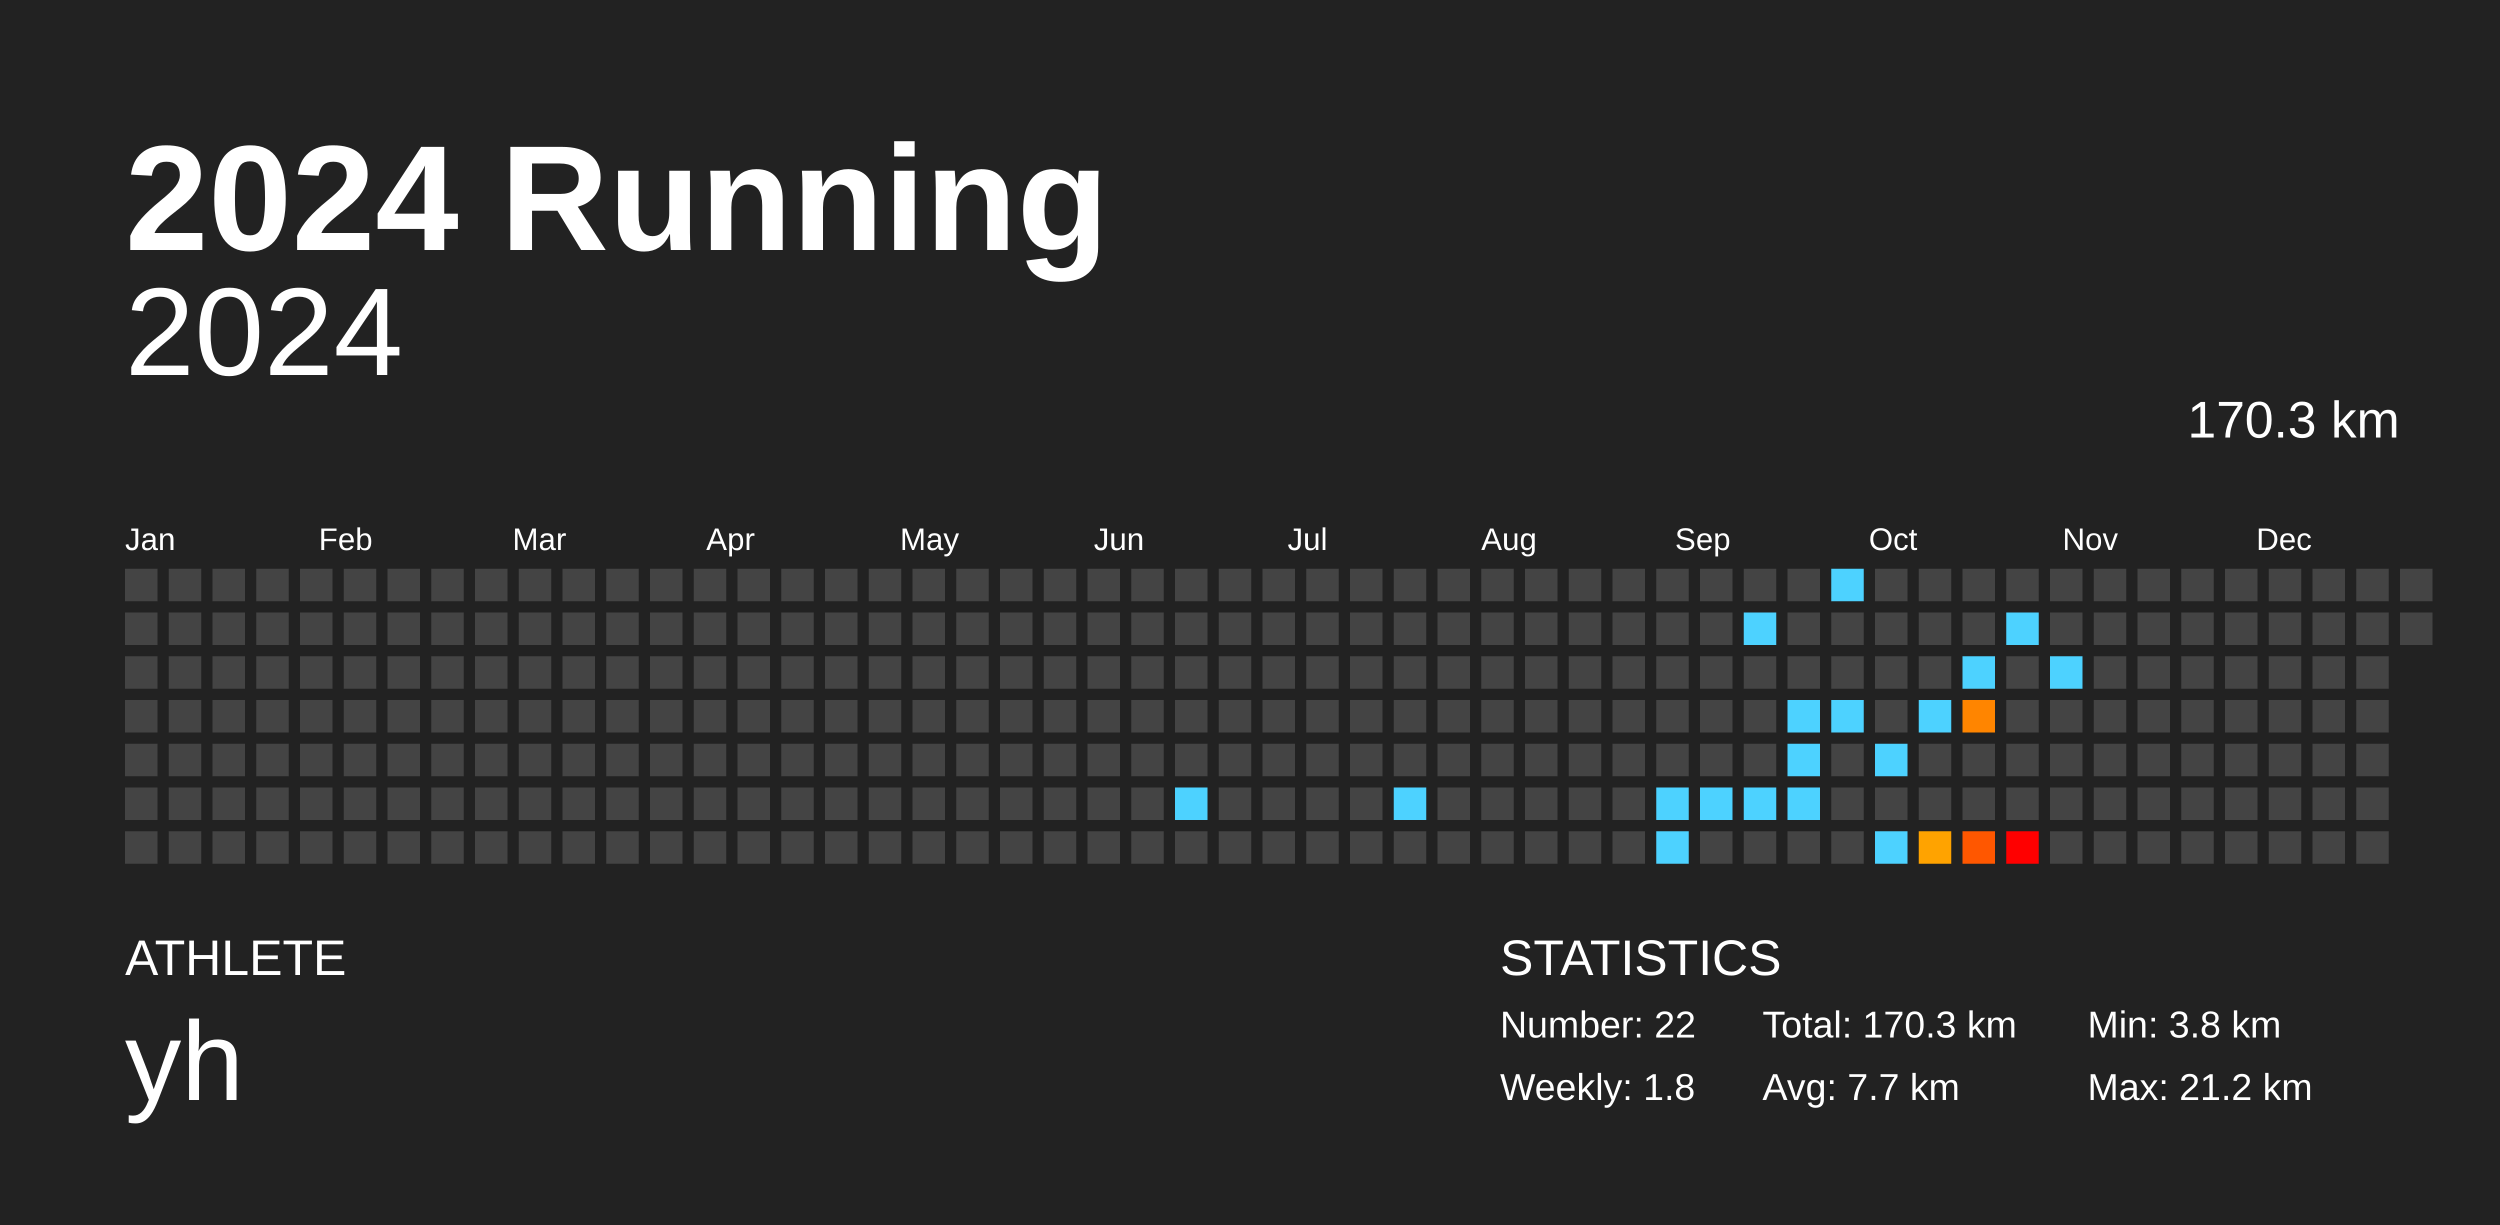
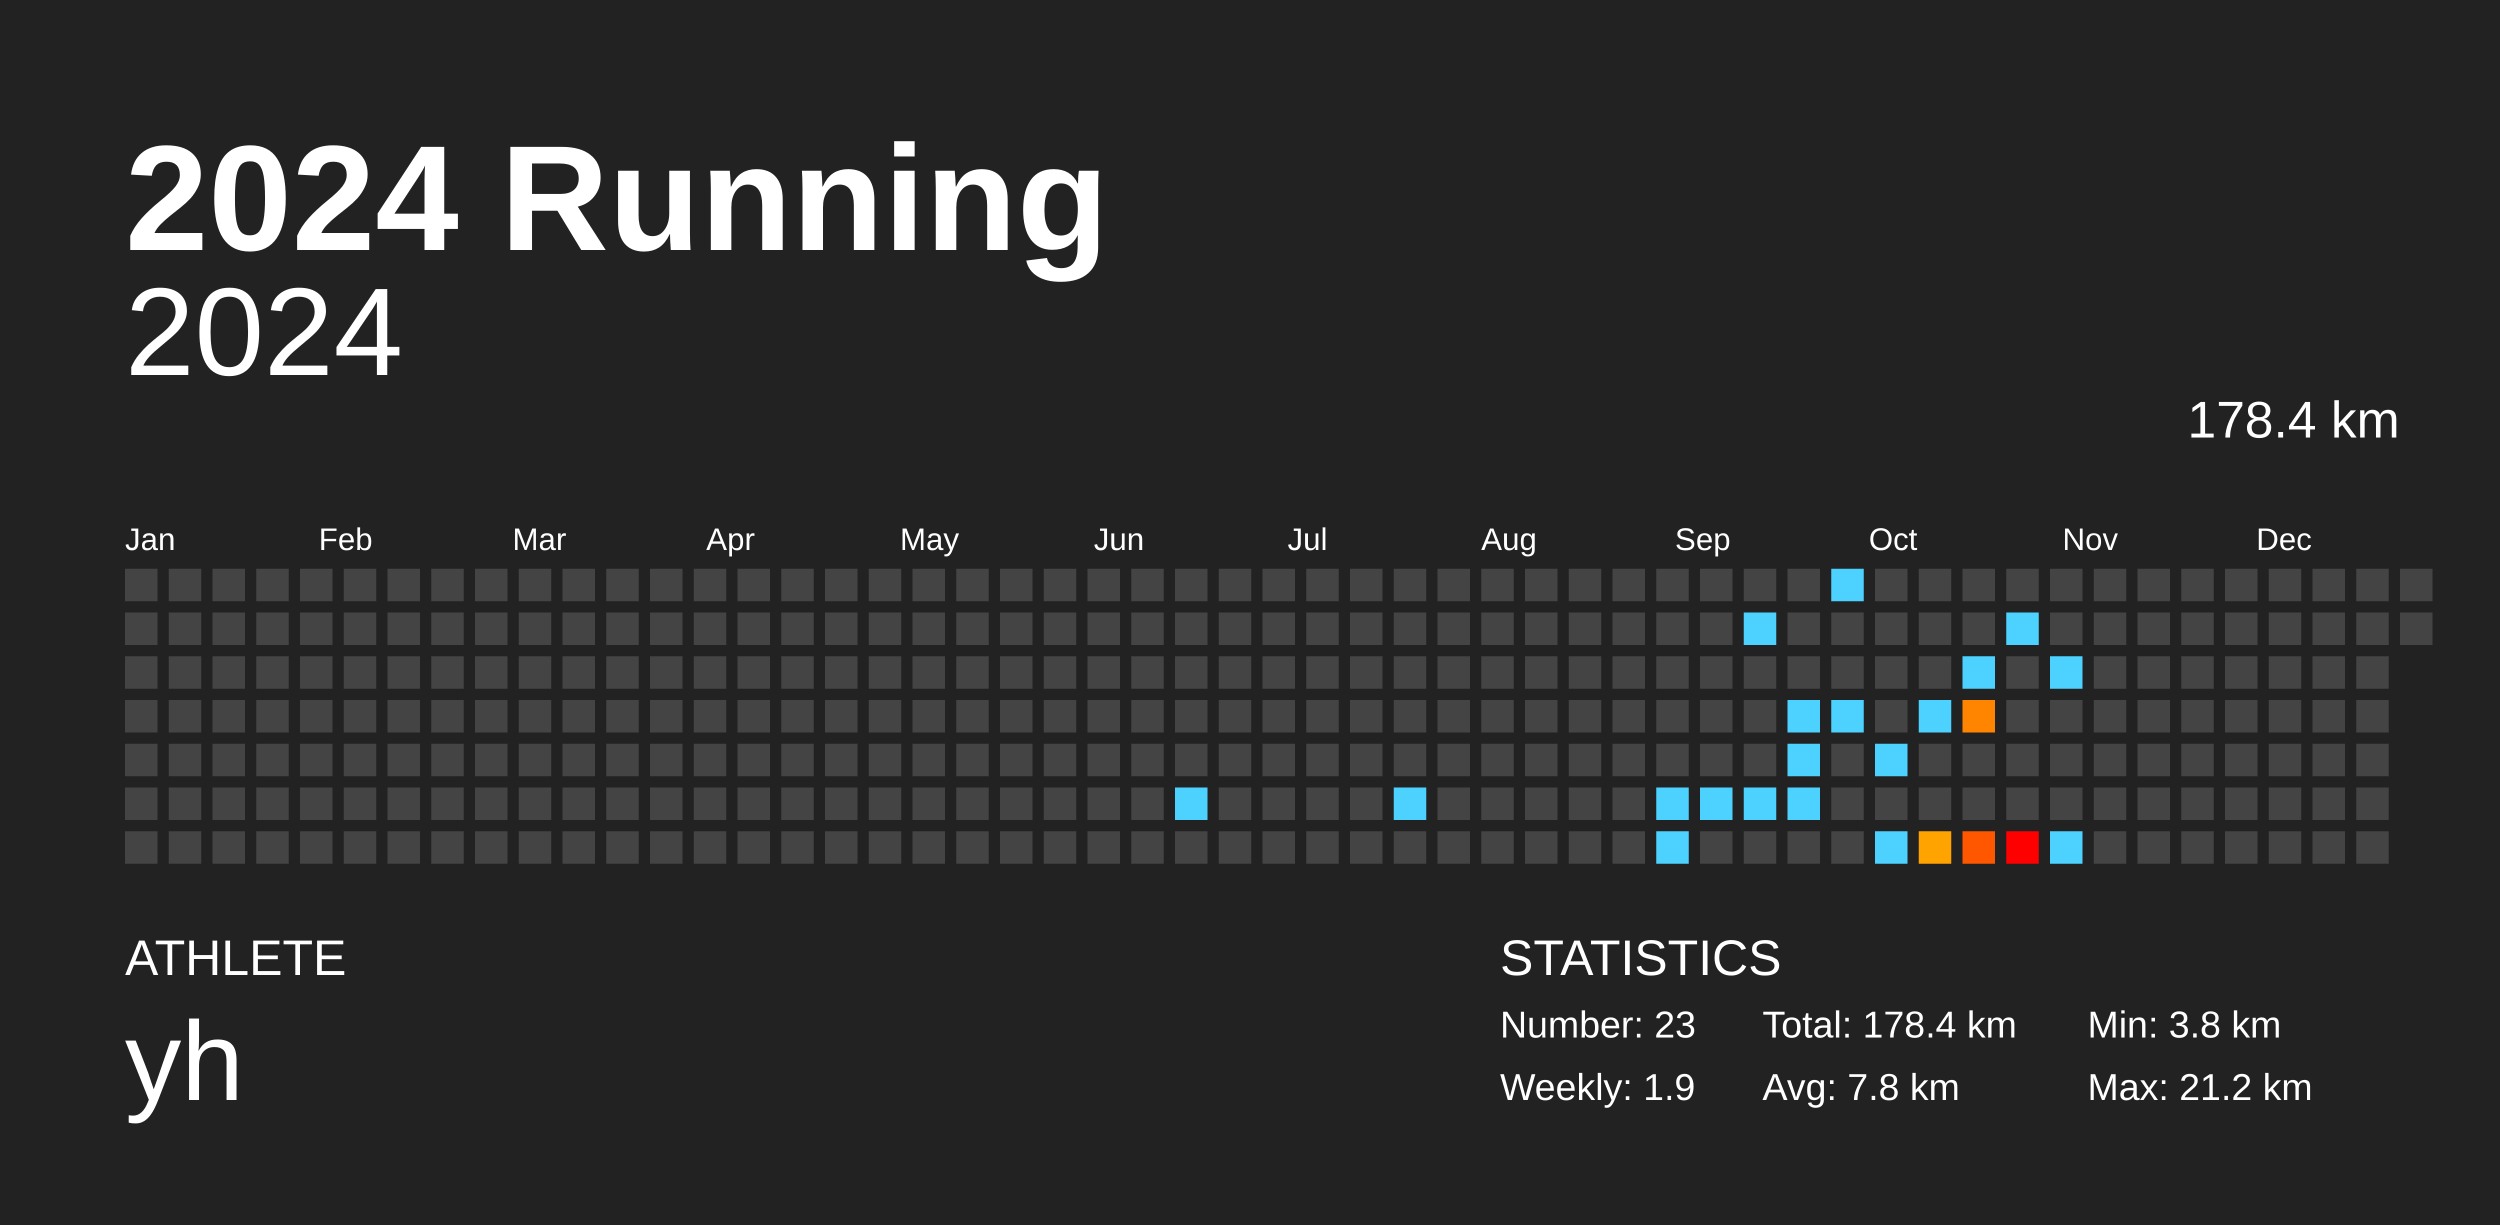
<svg xmlns="http://www.w3.org/2000/svg" baseProfile="full" height="98mm" version="1.1" viewBox="0,0,200,98" width="200mm">
  <defs />
  <rect fill="#222222" height="98" width="200" x="0" y="0" />
  <text fill="#FFFFFF" style="font-size:12px; font-family:Arial; font-weight:bold;" x="10" y="20">2024 Running</text>
  <text fill="#FFFFFF" style="font-size:4px; font-family:Arial" x="10" y="78">ATHLETE</text>
  <text fill="#FFFFFF" style="font-size:9px; font-family:Arial" x="10" y="88">yh</text>
  <text fill="#FFFFFF" style="font-size:4px; font-family:Arial" x="120" y="78">STATISTICS</text>
-   <text fill="#FFFFFF" style="font-size:3px; font-family:Arial" x="120" y="83">Number: 22</text>
-   <text fill="#FFFFFF" style="font-size:3px; font-family:Arial" x="120" y="88">Weekly: 1.8</text>
-   <text fill="#FFFFFF" style="font-size:3px; font-family:Arial" x="141" y="83">Total: 170.3 km</text>
-   <text fill="#FFFFFF" style="font-size:3px; font-family:Arial" x="141" y="88">Avg: 7.7 km</text>
+   <text fill="#FFFFFF" style="font-size:3px; font-family:Arial" x="120" y="83">Number: 23</text>
+   <text fill="#FFFFFF" style="font-size:3px; font-family:Arial" x="120" y="88">Weekly: 1.9</text>
+   <text fill="#FFFFFF" style="font-size:3px; font-family:Arial" x="141" y="83">Total: 178.4 km</text>
+   <text fill="#FFFFFF" style="font-size:3px; font-family:Arial" x="141" y="88">Avg: 7.8 km</text>
  <text fill="#FFFFFF" style="font-size:3px; font-family:Arial" x="167" y="83">Min: 3.8 km</text>
  <text fill="#FFFFFF" style="font-size:3px; font-family:Arial" x="167" y="88">Max: 21.2 km</text>
  <text alignment-baseline="hanging" fill="#FFFFFF" style="font-size:10.0px; font-family:Arial;" x="10" y="30">2024</text>
-   <text alignment-baseline="hanging" fill="#FFFFFF" style="font-size:4.125px; font-family:Arial;" x="175" y="35">170.3 km</text>
+   <text alignment-baseline="hanging" fill="#FFFFFF" style="font-size:4.125px; font-family:Arial;" x="175" y="35">178.4 km</text>
  <text fill="#FFFFFF" style="font-size:2.5px; font-family:Arial" x="10.0" y="44">Jan</text>
  <text fill="#FFFFFF" style="font-size:2.5px; font-family:Arial" x="25.5" y="44">Feb</text>
  <text fill="#FFFFFF" style="font-size:2.5px; font-family:Arial" x="41.0" y="44">Mar</text>
  <text fill="#FFFFFF" style="font-size:2.5px; font-family:Arial" x="56.5" y="44">Apr</text>
  <text fill="#FFFFFF" style="font-size:2.5px; font-family:Arial" x="72.0" y="44">May</text>
  <text fill="#FFFFFF" style="font-size:2.5px; font-family:Arial" x="87.5" y="44">Jun</text>
  <text fill="#FFFFFF" style="font-size:2.5px; font-family:Arial" x="103.0" y="44">Jul</text>
  <text fill="#FFFFFF" style="font-size:2.5px; font-family:Arial" x="118.5" y="44">Aug</text>
  <text fill="#FFFFFF" style="font-size:2.5px; font-family:Arial" x="134.0" y="44">Sep</text>
  <text fill="#FFFFFF" style="font-size:2.5px; font-family:Arial" x="149.5" y="44">Oct</text>
  <text fill="#FFFFFF" style="font-size:2.5px; font-family:Arial" x="165.0" y="44">Nov</text>
  <text fill="#FFFFFF" style="font-size:2.5px; font-family:Arial" x="180.5" y="44">Dec</text>
  <rect fill="#444444" height="2.6" width="2.6" x="10.0" y="45.5" />
  <rect fill="#444444" height="2.6" width="2.6" x="10.0" y="49.0" />
  <rect fill="#444444" height="2.6" width="2.6" x="10.0" y="52.5" />
  <rect fill="#444444" height="2.6" width="2.6" x="10.0" y="56.0" />
  <rect fill="#444444" height="2.6" width="2.6" x="10.0" y="59.5" />
  <rect fill="#444444" height="2.6" width="2.6" x="10.0" y="63.0" />
  <rect fill="#444444" height="2.6" width="2.6" x="10.0" y="66.5" />
  <rect fill="#444444" height="2.6" width="2.6" x="13.5" y="45.5" />
  <rect fill="#444444" height="2.6" width="2.6" x="13.5" y="49.0" />
  <rect fill="#444444" height="2.6" width="2.6" x="13.5" y="52.5" />
  <rect fill="#444444" height="2.6" width="2.6" x="13.5" y="56.0" />
  <rect fill="#444444" height="2.6" width="2.6" x="13.5" y="59.5" />
  <rect fill="#444444" height="2.6" width="2.6" x="13.5" y="63.0" />
  <rect fill="#444444" height="2.6" width="2.6" x="13.5" y="66.5" />
  <rect fill="#444444" height="2.6" width="2.6" x="17.0" y="45.5" />
  <rect fill="#444444" height="2.6" width="2.6" x="17.0" y="49.0" />
  <rect fill="#444444" height="2.6" width="2.6" x="17.0" y="52.5" />
  <rect fill="#444444" height="2.6" width="2.6" x="17.0" y="56.0" />
  <rect fill="#444444" height="2.6" width="2.6" x="17.0" y="59.5" />
  <rect fill="#444444" height="2.6" width="2.6" x="17.0" y="63.0" />
  <rect fill="#444444" height="2.6" width="2.6" x="17.0" y="66.5" />
  <rect fill="#444444" height="2.6" width="2.6" x="20.5" y="45.5" />
  <rect fill="#444444" height="2.6" width="2.6" x="20.5" y="49.0" />
  <rect fill="#444444" height="2.6" width="2.6" x="20.5" y="52.5" />
  <rect fill="#444444" height="2.6" width="2.6" x="20.5" y="56.0" />
  <rect fill="#444444" height="2.6" width="2.6" x="20.5" y="59.5" />
  <rect fill="#444444" height="2.6" width="2.6" x="20.5" y="63.0" />
  <rect fill="#444444" height="2.6" width="2.6" x="20.5" y="66.5" />
  <rect fill="#444444" height="2.6" width="2.6" x="24.0" y="45.5" />
  <rect fill="#444444" height="2.6" width="2.6" x="24.0" y="49.0" />
  <rect fill="#444444" height="2.6" width="2.6" x="24.0" y="52.5" />
  <rect fill="#444444" height="2.6" width="2.6" x="24.0" y="56.0" />
  <rect fill="#444444" height="2.6" width="2.6" x="24.0" y="59.5" />
  <rect fill="#444444" height="2.6" width="2.6" x="24.0" y="63.0" />
  <rect fill="#444444" height="2.6" width="2.6" x="24.0" y="66.5" />
  <rect fill="#444444" height="2.6" width="2.6" x="27.5" y="45.5" />
  <rect fill="#444444" height="2.6" width="2.6" x="27.5" y="49.0" />
  <rect fill="#444444" height="2.6" width="2.6" x="27.5" y="52.5" />
  <rect fill="#444444" height="2.6" width="2.6" x="27.5" y="56.0" />
  <rect fill="#444444" height="2.6" width="2.6" x="27.5" y="59.5" />
  <rect fill="#444444" height="2.6" width="2.6" x="27.5" y="63.0" />
  <rect fill="#444444" height="2.6" width="2.6" x="27.5" y="66.5" />
  <rect fill="#444444" height="2.6" width="2.6" x="31.0" y="45.5" />
  <rect fill="#444444" height="2.6" width="2.6" x="31.0" y="49.0" />
  <rect fill="#444444" height="2.6" width="2.6" x="31.0" y="52.5" />
  <rect fill="#444444" height="2.6" width="2.6" x="31.0" y="56.0" />
  <rect fill="#444444" height="2.6" width="2.6" x="31.0" y="59.5" />
  <rect fill="#444444" height="2.6" width="2.6" x="31.0" y="63.0" />
  <rect fill="#444444" height="2.6" width="2.6" x="31.0" y="66.5" />
  <rect fill="#444444" height="2.6" width="2.6" x="34.5" y="45.5" />
  <rect fill="#444444" height="2.6" width="2.6" x="34.5" y="49.0" />
  <rect fill="#444444" height="2.6" width="2.6" x="34.5" y="52.5" />
  <rect fill="#444444" height="2.6" width="2.6" x="34.5" y="56.0" />
  <rect fill="#444444" height="2.6" width="2.6" x="34.5" y="59.5" />
  <rect fill="#444444" height="2.6" width="2.6" x="34.5" y="63.0" />
  <rect fill="#444444" height="2.6" width="2.6" x="34.5" y="66.5" />
  <rect fill="#444444" height="2.6" width="2.6" x="38.0" y="45.5" />
  <rect fill="#444444" height="2.6" width="2.6" x="38.0" y="49.0" />
  <rect fill="#444444" height="2.6" width="2.6" x="38.0" y="52.5" />
  <rect fill="#444444" height="2.6" width="2.6" x="38.0" y="56.0" />
  <rect fill="#444444" height="2.6" width="2.6" x="38.0" y="59.5" />
  <rect fill="#444444" height="2.6" width="2.6" x="38.0" y="63.0" />
  <rect fill="#444444" height="2.6" width="2.6" x="38.0" y="66.5" />
  <rect fill="#444444" height="2.6" width="2.6" x="41.5" y="45.5" />
  <rect fill="#444444" height="2.6" width="2.6" x="41.5" y="49.0" />
  <rect fill="#444444" height="2.6" width="2.6" x="41.5" y="52.5" />
  <rect fill="#444444" height="2.6" width="2.6" x="41.5" y="56.0" />
  <rect fill="#444444" height="2.6" width="2.6" x="41.5" y="59.5" />
  <rect fill="#444444" height="2.6" width="2.6" x="41.5" y="63.0" />
  <rect fill="#444444" height="2.6" width="2.6" x="41.5" y="66.5" />
  <rect fill="#444444" height="2.6" width="2.6" x="45.0" y="45.5" />
  <rect fill="#444444" height="2.6" width="2.6" x="45.0" y="49.0" />
  <rect fill="#444444" height="2.6" width="2.6" x="45.0" y="52.5" />
  <rect fill="#444444" height="2.6" width="2.6" x="45.0" y="56.0" />
  <rect fill="#444444" height="2.6" width="2.6" x="45.0" y="59.5" />
  <rect fill="#444444" height="2.6" width="2.6" x="45.0" y="63.0" />
  <rect fill="#444444" height="2.6" width="2.6" x="45.0" y="66.5" />
  <rect fill="#444444" height="2.6" width="2.6" x="48.5" y="45.5" />
  <rect fill="#444444" height="2.6" width="2.6" x="48.5" y="49.0" />
  <rect fill="#444444" height="2.6" width="2.6" x="48.5" y="52.5" />
  <rect fill="#444444" height="2.6" width="2.6" x="48.5" y="56.0" />
  <rect fill="#444444" height="2.6" width="2.6" x="48.5" y="59.5" />
  <rect fill="#444444" height="2.6" width="2.6" x="48.5" y="63.0" />
  <rect fill="#444444" height="2.6" width="2.6" x="48.5" y="66.5" />
  <rect fill="#444444" height="2.6" width="2.6" x="52.0" y="45.5" />
  <rect fill="#444444" height="2.6" width="2.6" x="52.0" y="49.0" />
  <rect fill="#444444" height="2.6" width="2.6" x="52.0" y="52.5" />
  <rect fill="#444444" height="2.6" width="2.6" x="52.0" y="56.0" />
  <rect fill="#444444" height="2.6" width="2.6" x="52.0" y="59.5" />
  <rect fill="#444444" height="2.6" width="2.6" x="52.0" y="63.0" />
  <rect fill="#444444" height="2.6" width="2.6" x="52.0" y="66.5" />
  <rect fill="#444444" height="2.6" width="2.6" x="55.5" y="45.5" />
  <rect fill="#444444" height="2.6" width="2.6" x="55.5" y="49.0" />
  <rect fill="#444444" height="2.6" width="2.6" x="55.5" y="52.5" />
  <rect fill="#444444" height="2.6" width="2.6" x="55.5" y="56.0" />
  <rect fill="#444444" height="2.6" width="2.6" x="55.5" y="59.5" />
  <rect fill="#444444" height="2.6" width="2.6" x="55.5" y="63.0" />
  <rect fill="#444444" height="2.6" width="2.6" x="55.5" y="66.5" />
  <rect fill="#444444" height="2.6" width="2.6" x="59.0" y="45.5" />
  <rect fill="#444444" height="2.6" width="2.6" x="59.0" y="49.0" />
  <rect fill="#444444" height="2.6" width="2.6" x="59.0" y="52.5" />
  <rect fill="#444444" height="2.6" width="2.6" x="59.0" y="56.0" />
  <rect fill="#444444" height="2.6" width="2.6" x="59.0" y="59.5" />
  <rect fill="#444444" height="2.6" width="2.6" x="59.0" y="63.0" />
  <rect fill="#444444" height="2.6" width="2.6" x="59.0" y="66.5" />
  <rect fill="#444444" height="2.6" width="2.6" x="62.5" y="45.5" />
  <rect fill="#444444" height="2.6" width="2.6" x="62.5" y="49.0" />
  <rect fill="#444444" height="2.6" width="2.6" x="62.5" y="52.5" />
  <rect fill="#444444" height="2.6" width="2.6" x="62.5" y="56.0" />
  <rect fill="#444444" height="2.6" width="2.6" x="62.5" y="59.5" />
  <rect fill="#444444" height="2.6" width="2.6" x="62.5" y="63.0" />
  <rect fill="#444444" height="2.6" width="2.6" x="62.5" y="66.5" />
  <rect fill="#444444" height="2.6" width="2.6" x="66.0" y="45.5" />
  <rect fill="#444444" height="2.6" width="2.6" x="66.0" y="49.0" />
  <rect fill="#444444" height="2.6" width="2.6" x="66.0" y="52.5" />
  <rect fill="#444444" height="2.6" width="2.6" x="66.0" y="56.0" />
  <rect fill="#444444" height="2.6" width="2.6" x="66.0" y="59.5" />
  <rect fill="#444444" height="2.6" width="2.6" x="66.0" y="63.0" />
  <rect fill="#444444" height="2.6" width="2.6" x="66.0" y="66.5" />
  <rect fill="#444444" height="2.6" width="2.6" x="69.5" y="45.5" />
  <rect fill="#444444" height="2.6" width="2.6" x="69.5" y="49.0" />
  <rect fill="#444444" height="2.6" width="2.6" x="69.5" y="52.5" />
  <rect fill="#444444" height="2.6" width="2.6" x="69.5" y="56.0" />
  <rect fill="#444444" height="2.6" width="2.6" x="69.5" y="59.5" />
  <rect fill="#444444" height="2.6" width="2.6" x="69.5" y="63.0" />
  <rect fill="#444444" height="2.6" width="2.6" x="69.5" y="66.5" />
  <rect fill="#444444" height="2.6" width="2.6" x="73.0" y="45.5" />
  <rect fill="#444444" height="2.6" width="2.6" x="73.0" y="49.0" />
  <rect fill="#444444" height="2.6" width="2.6" x="73.0" y="52.5" />
  <rect fill="#444444" height="2.6" width="2.6" x="73.0" y="56.0" />
  <rect fill="#444444" height="2.6" width="2.6" x="73.0" y="59.5" />
  <rect fill="#444444" height="2.6" width="2.6" x="73.0" y="63.0" />
  <rect fill="#444444" height="2.6" width="2.6" x="73.0" y="66.5" />
  <rect fill="#444444" height="2.6" width="2.6" x="76.5" y="45.5" />
  <rect fill="#444444" height="2.6" width="2.6" x="76.5" y="49.0" />
  <rect fill="#444444" height="2.6" width="2.6" x="76.5" y="52.5" />
  <rect fill="#444444" height="2.6" width="2.6" x="76.5" y="56.0" />
  <rect fill="#444444" height="2.6" width="2.6" x="76.5" y="59.5" />
  <rect fill="#444444" height="2.6" width="2.6" x="76.5" y="63.0" />
  <rect fill="#444444" height="2.6" width="2.6" x="76.5" y="66.5" />
  <rect fill="#444444" height="2.6" width="2.6" x="80.0" y="45.5" />
  <rect fill="#444444" height="2.6" width="2.6" x="80.0" y="49.0" />
  <rect fill="#444444" height="2.6" width="2.6" x="80.0" y="52.5" />
  <rect fill="#444444" height="2.6" width="2.6" x="80.0" y="56.0" />
  <rect fill="#444444" height="2.6" width="2.6" x="80.0" y="59.5" />
  <rect fill="#444444" height="2.6" width="2.6" x="80.0" y="63.0" />
  <rect fill="#444444" height="2.6" width="2.6" x="80.0" y="66.5" />
  <rect fill="#444444" height="2.6" width="2.6" x="83.5" y="45.5" />
  <rect fill="#444444" height="2.6" width="2.6" x="83.5" y="49.0" />
  <rect fill="#444444" height="2.6" width="2.6" x="83.5" y="52.5" />
  <rect fill="#444444" height="2.6" width="2.6" x="83.5" y="56.0" />
  <rect fill="#444444" height="2.6" width="2.6" x="83.5" y="59.5" />
  <rect fill="#444444" height="2.6" width="2.6" x="83.5" y="63.0" />
  <rect fill="#444444" height="2.6" width="2.6" x="83.5" y="66.5" />
  <rect fill="#444444" height="2.6" width="2.6" x="87.0" y="45.5" />
  <rect fill="#444444" height="2.6" width="2.6" x="87.0" y="49.0" />
  <rect fill="#444444" height="2.6" width="2.6" x="87.0" y="52.5" />
  <rect fill="#444444" height="2.6" width="2.6" x="87.0" y="56.0" />
  <rect fill="#444444" height="2.6" width="2.6" x="87.0" y="59.5" />
  <rect fill="#444444" height="2.6" width="2.6" x="87.0" y="63.0" />
  <rect fill="#444444" height="2.6" width="2.6" x="87.0" y="66.5" />
  <rect fill="#444444" height="2.6" width="2.6" x="90.5" y="45.5" />
  <rect fill="#444444" height="2.6" width="2.6" x="90.5" y="49.0" />
  <rect fill="#444444" height="2.6" width="2.6" x="90.5" y="52.5" />
  <rect fill="#444444" height="2.6" width="2.6" x="90.5" y="56.0" />
  <rect fill="#444444" height="2.6" width="2.6" x="90.5" y="59.5" />
  <rect fill="#444444" height="2.6" width="2.6" x="90.5" y="63.0" />
  <rect fill="#444444" height="2.6" width="2.6" x="90.5" y="66.5" />
  <rect fill="#444444" height="2.6" width="2.6" x="94.0" y="45.5" />
  <rect fill="#444444" height="2.6" width="2.6" x="94.0" y="49.0" />
  <rect fill="#444444" height="2.6" width="2.6" x="94.0" y="52.5" />
  <rect fill="#444444" height="2.6" width="2.6" x="94.0" y="56.0" />
  <rect fill="#444444" height="2.6" width="2.6" x="94.0" y="59.5" />
  <rect fill="#4dd2ff" height="2.6" width="2.6" x="94.0" y="63.0" />
  <rect fill="#444444" height="2.6" width="2.6" x="94.0" y="66.5" />
  <rect fill="#444444" height="2.6" width="2.6" x="97.5" y="45.5" />
  <rect fill="#444444" height="2.6" width="2.6" x="97.5" y="49.0" />
  <rect fill="#444444" height="2.6" width="2.6" x="97.5" y="52.5" />
  <rect fill="#444444" height="2.6" width="2.6" x="97.5" y="56.0" />
  <rect fill="#444444" height="2.6" width="2.6" x="97.5" y="59.5" />
  <rect fill="#444444" height="2.6" width="2.6" x="97.5" y="63.0" />
  <rect fill="#444444" height="2.6" width="2.6" x="97.5" y="66.5" />
  <rect fill="#444444" height="2.6" width="2.6" x="101.0" y="45.5" />
  <rect fill="#444444" height="2.6" width="2.6" x="101.0" y="49.0" />
  <rect fill="#444444" height="2.6" width="2.6" x="101.0" y="52.5" />
  <rect fill="#444444" height="2.6" width="2.6" x="101.0" y="56.0" />
  <rect fill="#444444" height="2.6" width="2.6" x="101.0" y="59.5" />
  <rect fill="#444444" height="2.6" width="2.6" x="101.0" y="63.0" />
  <rect fill="#444444" height="2.6" width="2.6" x="101.0" y="66.5" />
  <rect fill="#444444" height="2.6" width="2.6" x="104.5" y="45.5" />
  <rect fill="#444444" height="2.6" width="2.6" x="104.5" y="49.0" />
  <rect fill="#444444" height="2.6" width="2.6" x="104.5" y="52.5" />
  <rect fill="#444444" height="2.6" width="2.6" x="104.5" y="56.0" />
  <rect fill="#444444" height="2.6" width="2.6" x="104.5" y="59.5" />
  <rect fill="#444444" height="2.6" width="2.6" x="104.5" y="63.0" />
  <rect fill="#444444" height="2.6" width="2.6" x="104.5" y="66.5" />
  <rect fill="#444444" height="2.6" width="2.6" x="108.0" y="45.5" />
  <rect fill="#444444" height="2.6" width="2.6" x="108.0" y="49.0" />
  <rect fill="#444444" height="2.6" width="2.6" x="108.0" y="52.5" />
  <rect fill="#444444" height="2.6" width="2.6" x="108.0" y="56.0" />
  <rect fill="#444444" height="2.6" width="2.6" x="108.0" y="59.5" />
  <rect fill="#444444" height="2.6" width="2.6" x="108.0" y="63.0" />
  <rect fill="#444444" height="2.6" width="2.6" x="108.0" y="66.5" />
  <rect fill="#444444" height="2.6" width="2.6" x="111.5" y="45.5" />
  <rect fill="#444444" height="2.6" width="2.6" x="111.5" y="49.0" />
  <rect fill="#444444" height="2.6" width="2.6" x="111.5" y="52.5" />
  <rect fill="#444444" height="2.6" width="2.6" x="111.5" y="56.0" />
  <rect fill="#444444" height="2.6" width="2.6" x="111.5" y="59.5" />
  <rect fill="#4dd2ff" height="2.6" width="2.6" x="111.5" y="63.0" />
  <rect fill="#444444" height="2.6" width="2.6" x="111.5" y="66.5" />
  <rect fill="#444444" height="2.6" width="2.6" x="115.0" y="45.5" />
  <rect fill="#444444" height="2.6" width="2.6" x="115.0" y="49.0" />
  <rect fill="#444444" height="2.6" width="2.6" x="115.0" y="52.5" />
  <rect fill="#444444" height="2.6" width="2.6" x="115.0" y="56.0" />
  <rect fill="#444444" height="2.6" width="2.6" x="115.0" y="59.5" />
  <rect fill="#444444" height="2.6" width="2.6" x="115.0" y="63.0" />
  <rect fill="#444444" height="2.6" width="2.6" x="115.0" y="66.5" />
  <rect fill="#444444" height="2.6" width="2.6" x="118.5" y="45.5" />
  <rect fill="#444444" height="2.6" width="2.6" x="118.5" y="49.0" />
  <rect fill="#444444" height="2.6" width="2.6" x="118.5" y="52.5" />
  <rect fill="#444444" height="2.6" width="2.6" x="118.5" y="56.0" />
  <rect fill="#444444" height="2.6" width="2.6" x="118.5" y="59.5" />
  <rect fill="#444444" height="2.6" width="2.6" x="118.5" y="63.0" />
  <rect fill="#444444" height="2.6" width="2.6" x="118.5" y="66.5" />
  <rect fill="#444444" height="2.6" width="2.6" x="122.0" y="45.5" />
  <rect fill="#444444" height="2.6" width="2.6" x="122.0" y="49.0" />
  <rect fill="#444444" height="2.6" width="2.6" x="122.0" y="52.5" />
  <rect fill="#444444" height="2.6" width="2.6" x="122.0" y="56.0" />
  <rect fill="#444444" height="2.6" width="2.6" x="122.0" y="59.5" />
  <rect fill="#444444" height="2.6" width="2.6" x="122.0" y="63.0" />
  <rect fill="#444444" height="2.6" width="2.6" x="122.0" y="66.5" />
  <rect fill="#444444" height="2.6" width="2.6" x="125.5" y="45.5" />
  <rect fill="#444444" height="2.6" width="2.6" x="125.5" y="49.0" />
  <rect fill="#444444" height="2.6" width="2.6" x="125.5" y="52.5" />
  <rect fill="#444444" height="2.6" width="2.6" x="125.5" y="56.0" />
  <rect fill="#444444" height="2.6" width="2.6" x="125.5" y="59.5" />
  <rect fill="#444444" height="2.6" width="2.6" x="125.5" y="63.0" />
  <rect fill="#444444" height="2.6" width="2.6" x="125.5" y="66.5" />
  <rect fill="#444444" height="2.6" width="2.6" x="129.0" y="45.5" />
  <rect fill="#444444" height="2.6" width="2.6" x="129.0" y="49.0" />
  <rect fill="#444444" height="2.6" width="2.6" x="129.0" y="52.5" />
  <rect fill="#444444" height="2.6" width="2.6" x="129.0" y="56.0" />
  <rect fill="#444444" height="2.6" width="2.6" x="129.0" y="59.5" />
  <rect fill="#444444" height="2.6" width="2.6" x="129.0" y="63.0" />
  <rect fill="#444444" height="2.6" width="2.6" x="129.0" y="66.5" />
  <rect fill="#444444" height="2.6" width="2.6" x="132.5" y="45.5" />
  <rect fill="#444444" height="2.6" width="2.6" x="132.5" y="49.0" />
  <rect fill="#444444" height="2.6" width="2.6" x="132.5" y="52.5" />
  <rect fill="#444444" height="2.6" width="2.6" x="132.5" y="56.0" />
  <rect fill="#444444" height="2.6" width="2.6" x="132.5" y="59.5" />
  <rect fill="#4dd2ff" height="2.6" width="2.6" x="132.5" y="63.0" />
  <rect fill="#4dd2ff" height="2.6" width="2.6" x="132.5" y="66.5" />
  <rect fill="#444444" height="2.6" width="2.6" x="136.0" y="45.5" />
  <rect fill="#444444" height="2.6" width="2.6" x="136.0" y="49.0" />
  <rect fill="#444444" height="2.6" width="2.6" x="136.0" y="52.5" />
  <rect fill="#444444" height="2.6" width="2.6" x="136.0" y="56.0" />
  <rect fill="#444444" height="2.6" width="2.6" x="136.0" y="59.5" />
  <rect fill="#4dd2ff" height="2.6" width="2.6" x="136.0" y="63.0" />
  <rect fill="#444444" height="2.6" width="2.6" x="136.0" y="66.5" />
  <rect fill="#444444" height="2.6" width="2.6" x="139.5" y="45.5" />
  <rect fill="#4dd2ff" height="2.6" width="2.6" x="139.5" y="49.0" />
  <rect fill="#444444" height="2.6" width="2.6" x="139.5" y="52.5" />
  <rect fill="#444444" height="2.6" width="2.6" x="139.5" y="56.0" />
  <rect fill="#444444" height="2.6" width="2.6" x="139.5" y="59.5" />
  <rect fill="#4dd2ff" height="2.6" width="2.6" x="139.5" y="63.0" />
  <rect fill="#444444" height="2.6" width="2.6" x="139.5" y="66.5" />
  <rect fill="#444444" height="2.6" width="2.6" x="143.0" y="45.5" />
  <rect fill="#444444" height="2.6" width="2.6" x="143.0" y="49.0" />
  <rect fill="#444444" height="2.6" width="2.6" x="143.0" y="52.5" />
  <rect fill="#4dd2ff" height="2.6" width="2.6" x="143.0" y="56.0" />
  <rect fill="#4dd2ff" height="2.6" width="2.6" x="143.0" y="59.5" />
  <rect fill="#4dd2ff" height="2.6" width="2.6" x="143.0" y="63.0" />
  <rect fill="#444444" height="2.6" width="2.6" x="143.0" y="66.5" />
  <rect fill="#4dd2ff" height="2.6" width="2.6" x="146.5" y="45.5" />
  <rect fill="#444444" height="2.6" width="2.6" x="146.5" y="49.0" />
  <rect fill="#444444" height="2.6" width="2.6" x="146.5" y="52.5" />
  <rect fill="#4dd2ff" height="2.6" width="2.6" x="146.5" y="56.0" />
  <rect fill="#444444" height="2.6" width="2.6" x="146.5" y="59.5" />
  <rect fill="#444444" height="2.6" width="2.6" x="146.5" y="63.0" />
  <rect fill="#444444" height="2.6" width="2.6" x="146.5" y="66.5" />
  <rect fill="#444444" height="2.6" width="2.6" x="150.0" y="45.5" />
  <rect fill="#444444" height="2.6" width="2.6" x="150.0" y="49.0" />
  <rect fill="#444444" height="2.6" width="2.6" x="150.0" y="52.5" />
  <rect fill="#444444" height="2.6" width="2.6" x="150.0" y="56.0" />
  <rect fill="#4dd2ff" height="2.6" width="2.6" x="150.0" y="59.5" />
  <rect fill="#444444" height="2.6" width="2.6" x="150.0" y="63.0" />
  <rect fill="#4dd2ff" height="2.6" width="2.6" x="150.0" y="66.5" />
  <rect fill="#444444" height="2.6" width="2.6" x="153.5" y="45.5" />
  <rect fill="#444444" height="2.6" width="2.6" x="153.5" y="49.0" />
  <rect fill="#444444" height="2.6" width="2.6" x="153.5" y="52.5" />
  <rect fill="#4dd2ff" height="2.6" width="2.6" x="153.5" y="56.0" />
  <rect fill="#444444" height="2.6" width="2.6" x="153.5" y="59.5" />
  <rect fill="#444444" height="2.6" width="2.6" x="153.5" y="63.0" />
  <rect fill="#ffa300" height="2.6" width="2.6" x="153.5" y="66.5" />
  <rect fill="#444444" height="2.6" width="2.6" x="157.0" y="45.5" />
  <rect fill="#444444" height="2.6" width="2.6" x="157.0" y="49.0" />
  <rect fill="#4dd2ff" height="2.6" width="2.6" x="157.0" y="52.5" />
  <rect fill="#ff8500" height="2.6" width="2.6" x="157.0" y="56.0" />
  <rect fill="#444444" height="2.6" width="2.6" x="157.0" y="59.5" />
  <rect fill="#444444" height="2.6" width="2.6" x="157.0" y="63.0" />
  <rect fill="#ff5700" height="2.6" width="2.6" x="157.0" y="66.5" />
  <rect fill="#444444" height="2.6" width="2.6" x="160.5" y="45.5" />
  <rect fill="#4dd2ff" height="2.6" width="2.6" x="160.5" y="49.0" />
  <rect fill="#444444" height="2.6" width="2.6" x="160.5" y="52.5" />
  <rect fill="#444444" height="2.6" width="2.6" x="160.5" y="56.0" />
  <rect fill="#444444" height="2.6" width="2.6" x="160.5" y="59.5" />
  <rect fill="#444444" height="2.6" width="2.6" x="160.5" y="63.0" />
  <rect fill="red" height="2.6" width="2.6" x="160.5" y="66.5" />
  <rect fill="#444444" height="2.6" width="2.6" x="164.0" y="45.5" />
  <rect fill="#444444" height="2.6" width="2.6" x="164.0" y="49.0" />
  <rect fill="#4dd2ff" height="2.6" width="2.6" x="164.0" y="52.5" />
  <rect fill="#444444" height="2.6" width="2.6" x="164.0" y="56.0" />
  <rect fill="#444444" height="2.6" width="2.6" x="164.0" y="59.5" />
  <rect fill="#444444" height="2.6" width="2.6" x="164.0" y="63.0" />
-   <rect fill="#444444" height="2.6" width="2.6" x="164.0" y="66.5" />
+   <rect fill="#4dd2ff" height="2.6" width="2.6" x="164.0" y="66.5" />
  <rect fill="#444444" height="2.6" width="2.6" x="167.5" y="45.5" />
  <rect fill="#444444" height="2.6" width="2.6" x="167.5" y="49.0" />
  <rect fill="#444444" height="2.6" width="2.6" x="167.5" y="52.5" />
  <rect fill="#444444" height="2.6" width="2.6" x="167.5" y="56.0" />
  <rect fill="#444444" height="2.6" width="2.6" x="167.5" y="59.5" />
  <rect fill="#444444" height="2.6" width="2.6" x="167.5" y="63.0" />
  <rect fill="#444444" height="2.6" width="2.6" x="167.5" y="66.5" />
  <rect fill="#444444" height="2.6" width="2.6" x="171.0" y="45.5" />
  <rect fill="#444444" height="2.6" width="2.6" x="171.0" y="49.0" />
  <rect fill="#444444" height="2.6" width="2.6" x="171.0" y="52.5" />
  <rect fill="#444444" height="2.6" width="2.6" x="171.0" y="56.0" />
  <rect fill="#444444" height="2.6" width="2.6" x="171.0" y="59.5" />
  <rect fill="#444444" height="2.6" width="2.6" x="171.0" y="63.0" />
  <rect fill="#444444" height="2.6" width="2.6" x="171.0" y="66.5" />
  <rect fill="#444444" height="2.6" width="2.6" x="174.5" y="45.5" />
  <rect fill="#444444" height="2.6" width="2.6" x="174.5" y="49.0" />
  <rect fill="#444444" height="2.6" width="2.6" x="174.5" y="52.5" />
  <rect fill="#444444" height="2.6" width="2.6" x="174.5" y="56.0" />
  <rect fill="#444444" height="2.6" width="2.6" x="174.5" y="59.5" />
  <rect fill="#444444" height="2.6" width="2.6" x="174.5" y="63.0" />
  <rect fill="#444444" height="2.6" width="2.6" x="174.5" y="66.5" />
  <rect fill="#444444" height="2.6" width="2.6" x="178.0" y="45.5" />
  <rect fill="#444444" height="2.6" width="2.6" x="178.0" y="49.0" />
  <rect fill="#444444" height="2.6" width="2.6" x="178.0" y="52.5" />
  <rect fill="#444444" height="2.6" width="2.6" x="178.0" y="56.0" />
  <rect fill="#444444" height="2.6" width="2.6" x="178.0" y="59.5" />
  <rect fill="#444444" height="2.6" width="2.6" x="178.0" y="63.0" />
  <rect fill="#444444" height="2.6" width="2.6" x="178.0" y="66.5" />
  <rect fill="#444444" height="2.6" width="2.6" x="181.5" y="45.5" />
  <rect fill="#444444" height="2.6" width="2.6" x="181.5" y="49.0" />
  <rect fill="#444444" height="2.6" width="2.6" x="181.5" y="52.5" />
  <rect fill="#444444" height="2.6" width="2.6" x="181.5" y="56.0" />
  <rect fill="#444444" height="2.6" width="2.6" x="181.5" y="59.5" />
  <rect fill="#444444" height="2.6" width="2.6" x="181.5" y="63.0" />
  <rect fill="#444444" height="2.6" width="2.6" x="181.5" y="66.5" />
  <rect fill="#444444" height="2.6" width="2.6" x="185.0" y="45.5" />
  <rect fill="#444444" height="2.6" width="2.6" x="185.0" y="49.0" />
  <rect fill="#444444" height="2.6" width="2.6" x="185.0" y="52.5" />
  <rect fill="#444444" height="2.6" width="2.6" x="185.0" y="56.0" />
  <rect fill="#444444" height="2.6" width="2.6" x="185.0" y="59.5" />
  <rect fill="#444444" height="2.6" width="2.6" x="185.0" y="63.0" />
  <rect fill="#444444" height="2.6" width="2.6" x="185.0" y="66.5" />
  <rect fill="#444444" height="2.6" width="2.6" x="188.5" y="45.5" />
  <rect fill="#444444" height="2.6" width="2.6" x="188.5" y="49.0" />
  <rect fill="#444444" height="2.6" width="2.6" x="188.5" y="52.5" />
  <rect fill="#444444" height="2.6" width="2.6" x="188.5" y="56.0" />
  <rect fill="#444444" height="2.6" width="2.6" x="188.5" y="59.5" />
  <rect fill="#444444" height="2.6" width="2.6" x="188.5" y="63.0" />
  <rect fill="#444444" height="2.6" width="2.6" x="188.5" y="66.5" />
  <rect fill="#444444" height="2.6" width="2.6" x="192.0" y="45.5" />
  <rect fill="#444444" height="2.6" width="2.6" x="192.0" y="49.0" />
</svg>
